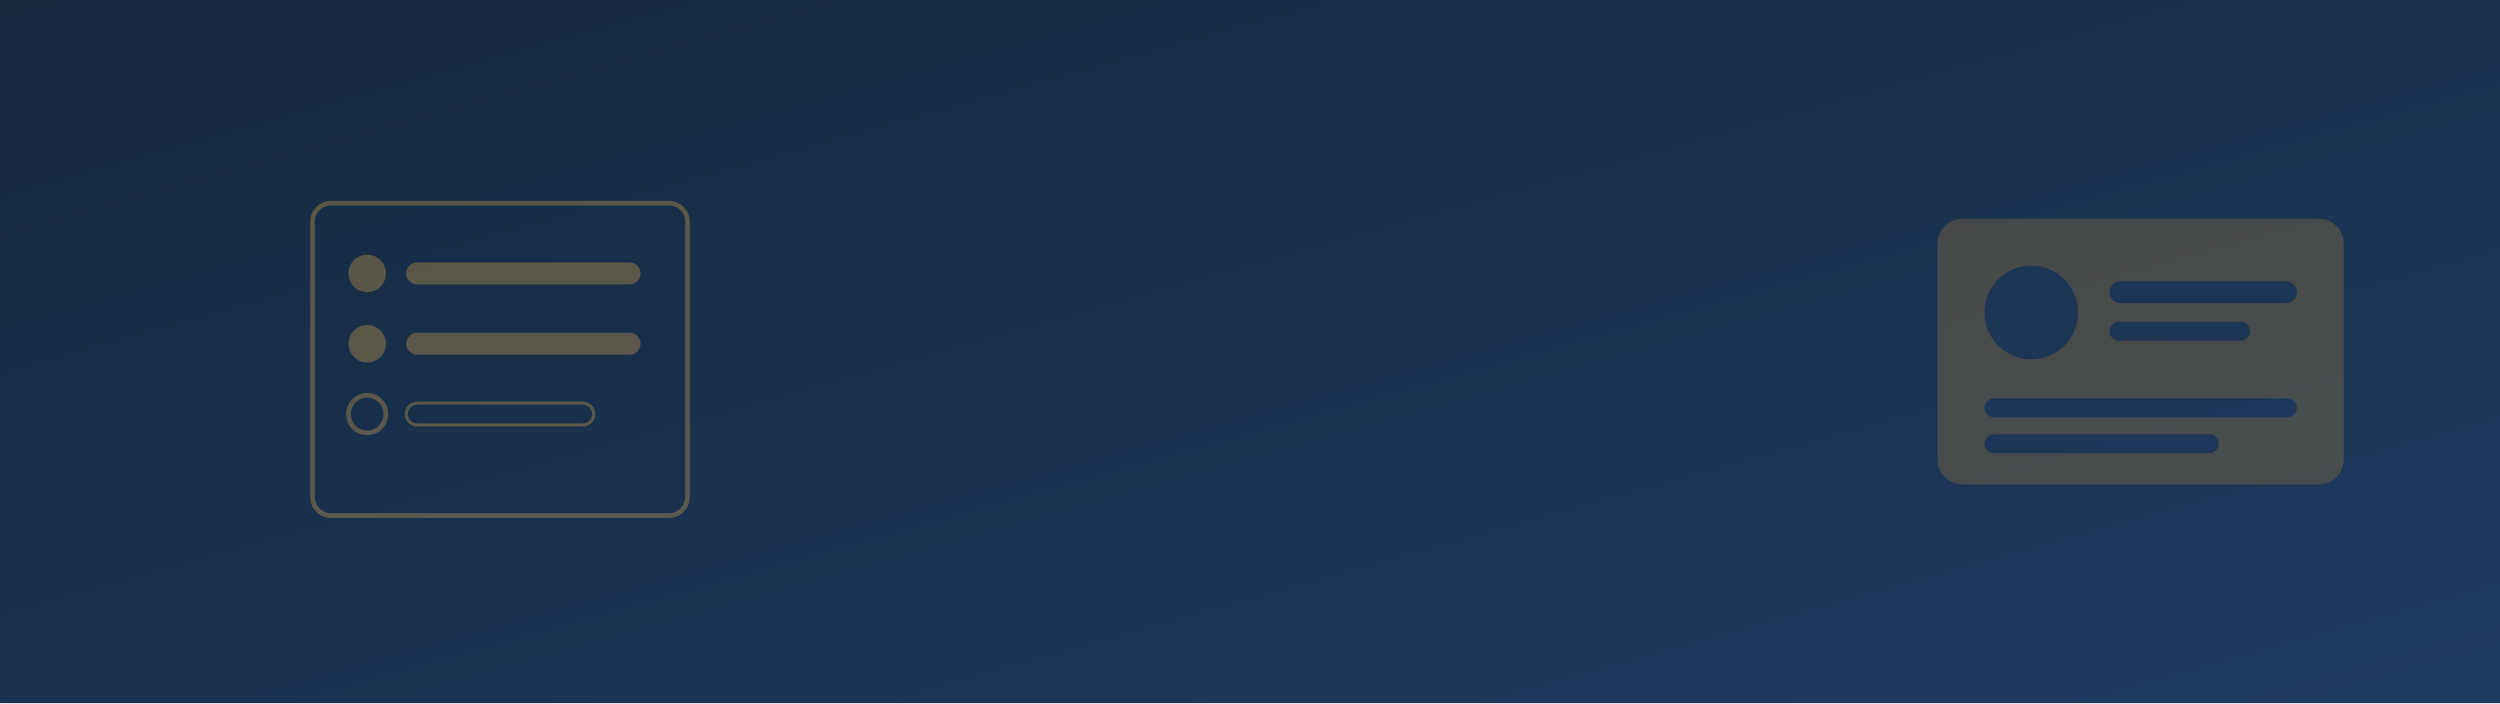
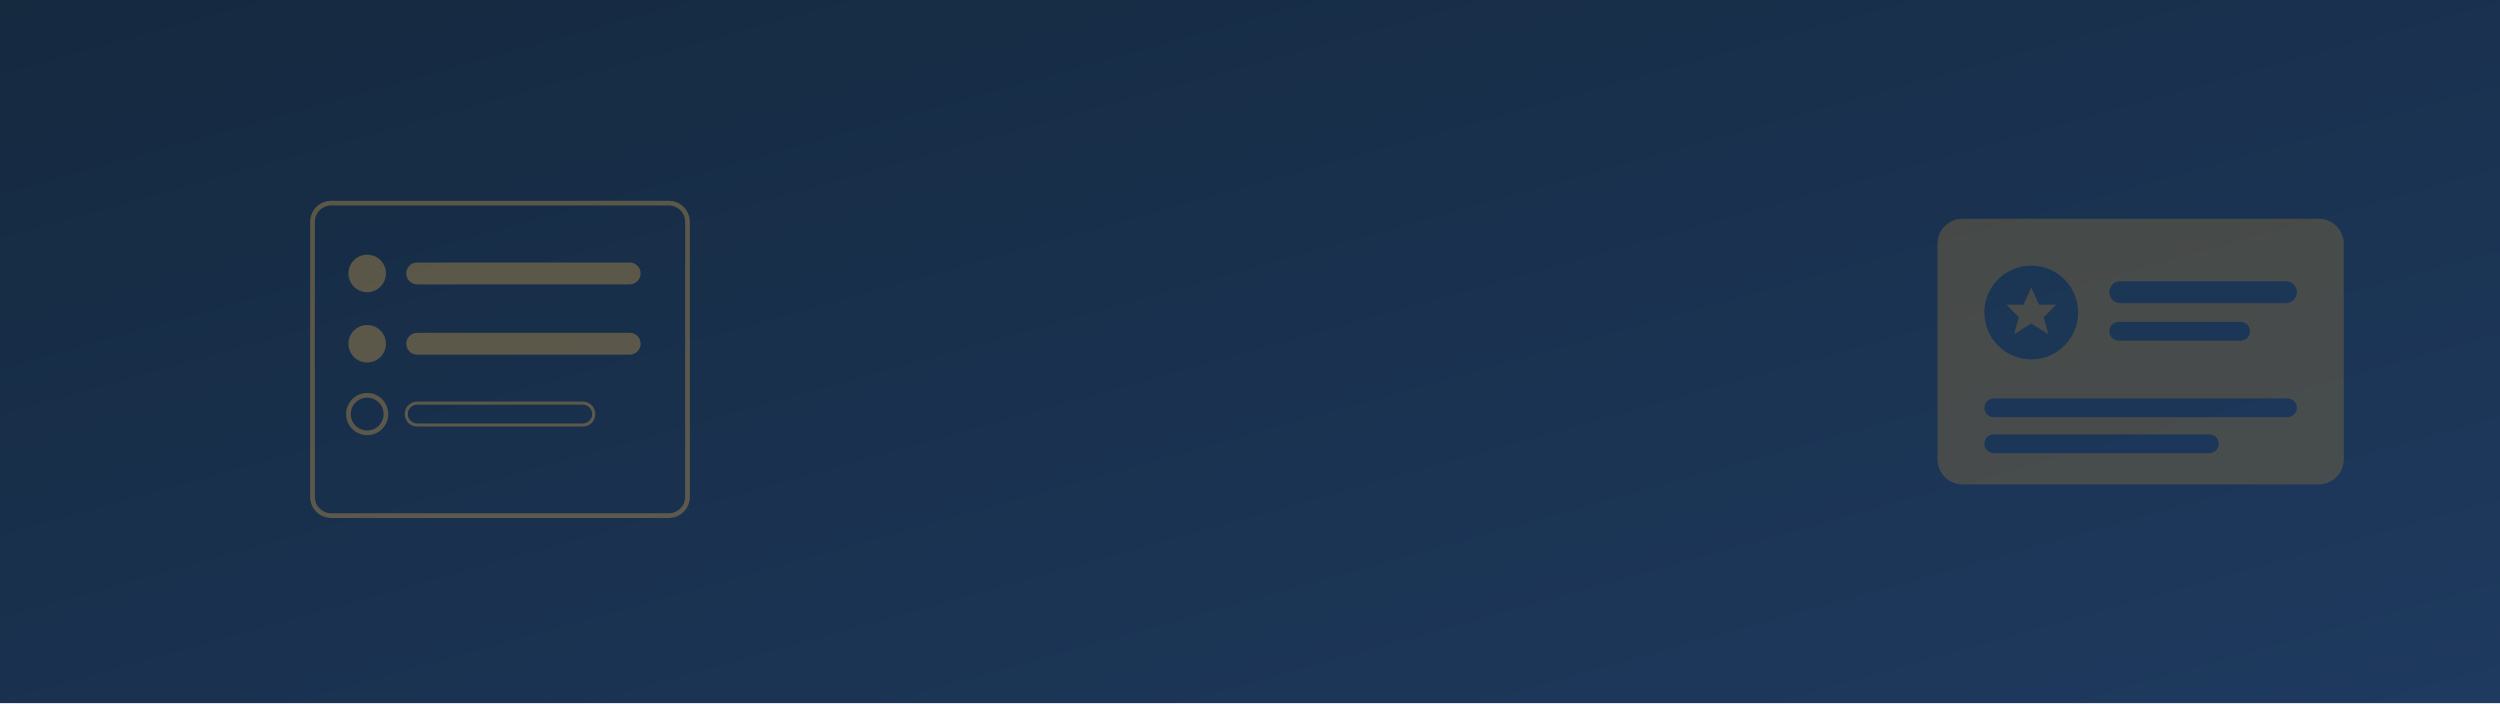
<svg xmlns="http://www.w3.org/2000/svg" viewBox="0 0 1600 450" preserveAspectRatio="xMidYMid slice">
  <defs>
    <linearGradient id="g" x1="0" y1="0" x2="1" y2="1">
      <stop offset="0" stop-color="#15293f" />
      <stop offset="1" stop-color="#1E3A5F" />
    </linearGradient>
  </defs>
  <rect width="1600" height="450" fill="url(#g)" />
  <g opacity="0.2">
    <rect x="1240" y="140" width="260" height="170" rx="16" fill="#F5A623" />
    <circle cx="1300" cy="200" r="30" fill="#1E3A5F" />
+     <g transform="translate(1300,200)" fill="#F5A623">
+       <polygon points="0,-16 5,-5 16,-5 8,3 11,14 0,7 -11,14 -8,3 -16,-5 -5,-5" />
+     </g>
    <rect x="1350" y="180" width="120" height="14" rx="7" fill="#1E3A5F" />
    <rect x="1350" y="206" width="90" height="12" rx="6" fill="#1E3A5F" />
    <rect x="1270" y="255" width="200" height="12" rx="6" fill="#1E3A5F" />
    <rect x="1270" y="278" width="150" height="12" rx="6" fill="#1E3A5F" />
  </g>
  <g opacity="0.3">
    <rect x="200" y="130" width="240" height="200" rx="12" fill="none" stroke="#F7B84B" stroke-width="3" />
    <circle cx="235" cy="175" r="12" fill="#F7B84B" />
    <rect x="260" y="168" width="150" height="14" rx="7" fill="#F7B84B" />
    <circle cx="235" cy="220" r="12" fill="#F7B84B" />
    <rect x="260" y="213" width="150" height="14" rx="7" fill="#F7B84B" />
    <circle cx="235" cy="265" r="12" fill="none" stroke="#F7B84B" stroke-width="3" />
    <rect x="260" y="258" width="120" height="14" rx="7" fill="none" stroke="#F7B84B" stroke-width="2" />
  </g>
</svg>
